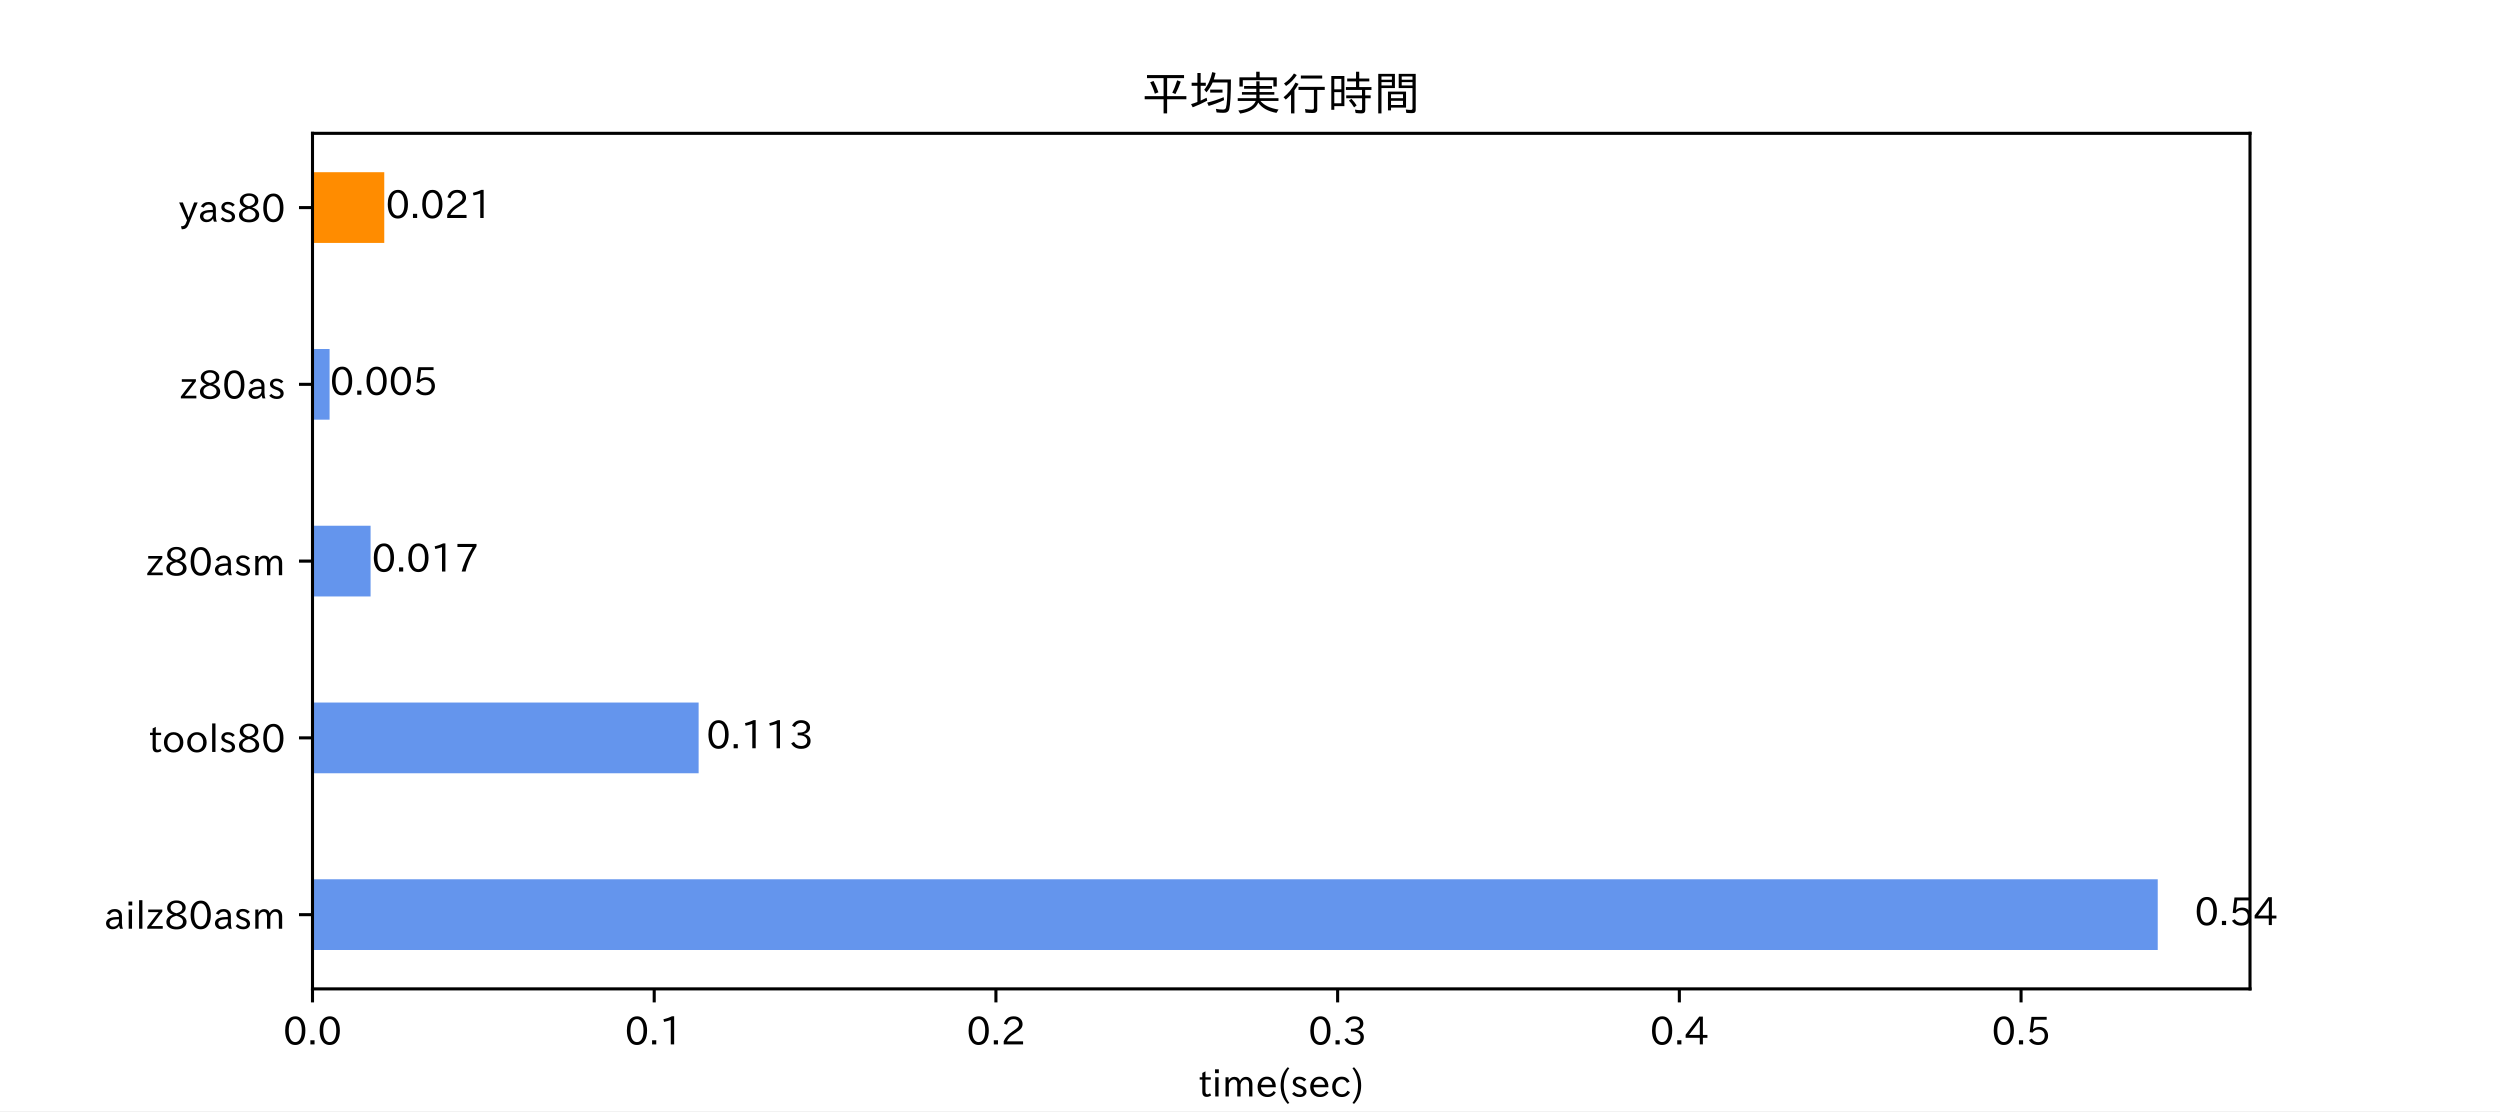
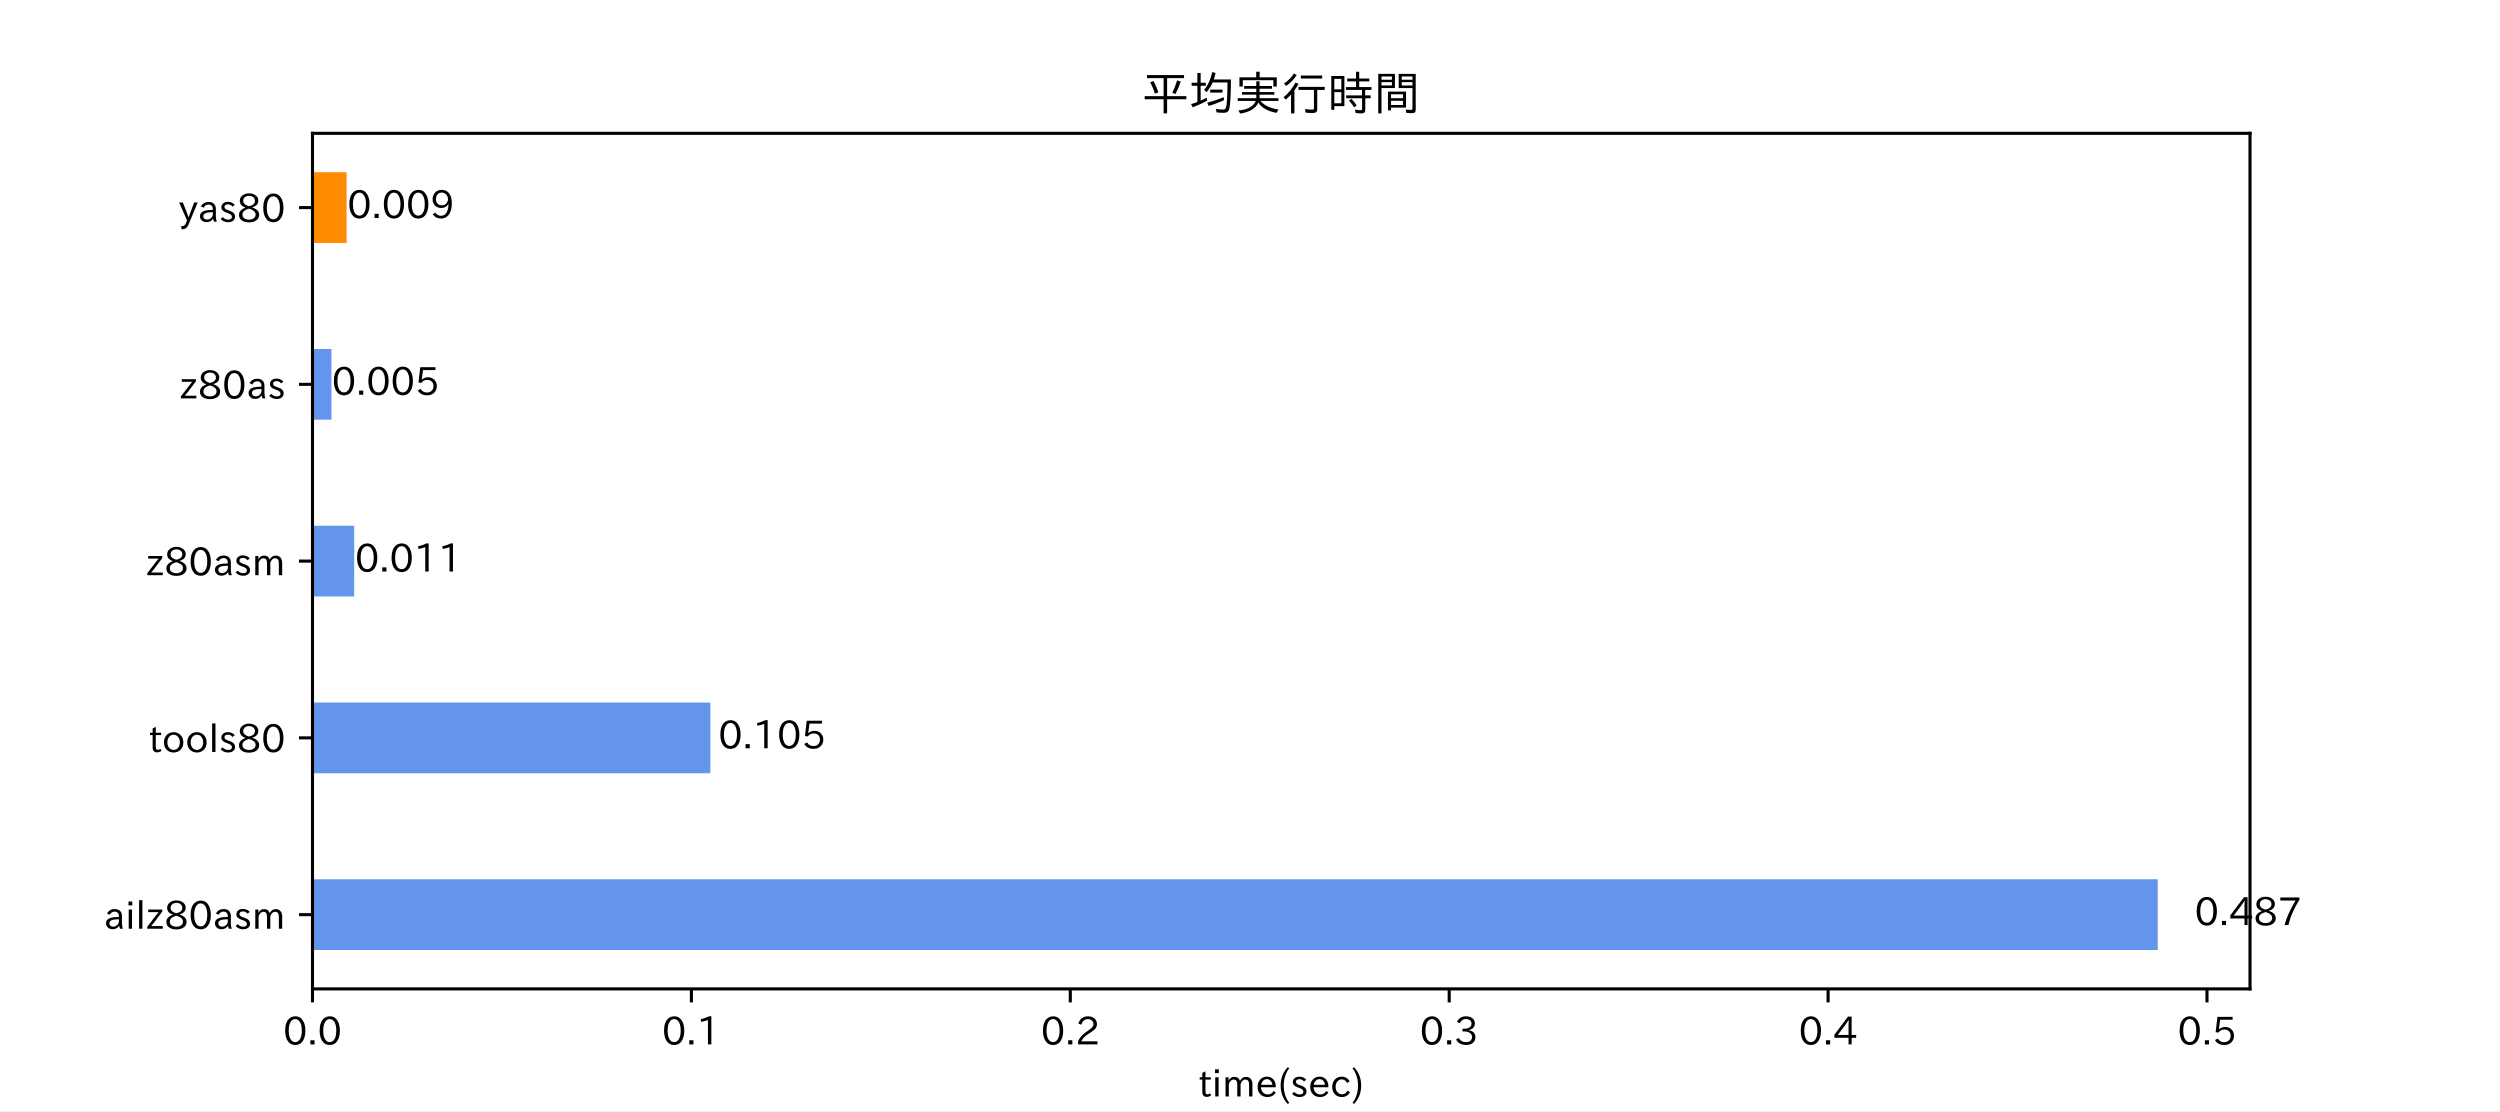
<svg xmlns="http://www.w3.org/2000/svg" xmlns:xlink="http://www.w3.org/1999/xlink" width="648pt" height="288pt" viewBox="0 0 648 288" version="1.1">
  <defs>
    <style type="text/css">*{stroke-linejoin: round; stroke-linecap: butt}</style>
  </defs>
  <g id="figure_1">
    <g id="patch_1">
      <path d="M 0 288  L 648 288  L 648 0  L 0 0  z " style="fill: #ffffff" />
    </g>
    <g id="axes_1">
      <g id="patch_2">
        <path d="M 81 256.32  L 583.2 256.32  L 583.2 34.56  L 81 34.56  z " style="fill: #ffffff" />
      </g>
      <g id="patch_3">
-         <path d="M 81 44.64  L 99.6 44.64  L 99.6 62.967  L 81 62.967  z " clip-path="url(#pcaa8db3b08)" style="fill: #ff8c00" />
+         <path d="M 81 44.64  L 89.839 44.64  L 89.839 62.967  L 81 62.967  z " clip-path="url(#p215a310bd5)" style="fill: #ff8c00" />
      </g>
      <g id="patch_4">
-         <path d="M 81 90.458  L 85.429 90.458  L 85.429 108.785  L 81 108.785  z " clip-path="url(#pcaa8db3b08)" style="fill: #6495ed" />
+         <path d="M 81 90.458  L 85.911 90.458  L 85.911 108.785  L 81 108.785  z " clip-path="url(#p215a310bd5)" style="fill: #6495ed" />
      </g>
      <g id="patch_5">
-         <path d="M 81 136.276  L 96.057 136.276  L 96.057 154.604  L 81 154.604  z " clip-path="url(#pcaa8db3b08)" style="fill: #6495ed" />
+         <path d="M 81 136.276  L 91.803 136.276  L 91.803 154.604  L 81 154.604  z " clip-path="url(#p215a310bd5)" style="fill: #6495ed" />
      </g>
      <g id="patch_6">
-         <path d="M 81 182.095  L 181.086 182.095  L 181.086 200.422  L 81 200.422  z " clip-path="url(#pcaa8db3b08)" style="fill: #6495ed" />
+         <path d="M 81 182.095  L 184.121 182.095  L 184.121 200.422  L 81 200.422  z " clip-path="url(#p215a310bd5)" style="fill: #6495ed" />
      </g>
      <g id="patch_7">
-         <path d="M 81 227.913  L 559.286 227.913  L 559.286 246.24  L 81 246.24  z " clip-path="url(#pcaa8db3b08)" style="fill: #6495ed" />
+         <path d="M 81 227.913  L 559.286 227.913  L 559.286 246.24  L 81 246.24  z " clip-path="url(#p215a310bd5)" style="fill: #6495ed" />
      </g>
      <g id="matplotlib.axis_1">
        <g id="xtick_1">
          <g id="line2d_1">
            <defs>
-               <path id="m68e9a81e2b" d="M 0 0  L 0 3.5  " style="stroke: #000000; stroke-width: 0.8" />
+               <path id="m4968c9f6e3" d="M 0 0  L 0 3.5  " style="stroke: #000000; stroke-width: 0.8" />
            </defs>
            <g>
-               <use xlink:href="#m68e9a81e2b" x="81" y="256.32" style="stroke: #000000; stroke-width: 0.8" />
+               <use xlink:href="#m4968c9f6e3" x="81" y="256.32" style="stroke: #000000; stroke-width: 0.8" />
            </g>
          </g>
          <g id="text_1">
            <g transform="translate(73.38047 270.8106) scale(0.1 -0.1)">
              <defs>
                <path id="IPAexGothic-30" d="M 2038 4725  Q 2881 4725 3334 3944  Q 3694 3325 3694 2344  Q 3694 1372 3334 741  Q 2888 -31 2016 -31  Q 1147 -31 700 741  Q 341 1372 341 2350  Q 341 3713 1000 4334  Q 1419 4725 2038 4725  z M 2016 4266  Q 1516 4266 1228 3759  Q 934 3247 934 2344  Q 934 1456 1222 947  Q 1513 447 2016 447  Q 2619 447 2909 1153  Q 3100 1622 3100 2375  Q 3100 3256 2806 3759  Q 2509 4266 2016 4266  z " transform="scale(0.015625)" />
                <path id="IPAexGothic-2e" d="M 1184 63  L 494 63  L 494 753  L 1184 753  L 1184 63  z " transform="scale(0.015625)" />
              </defs>
              <use xlink:href="#IPAexGothic-30" />
              <use xlink:href="#IPAexGothic-2e" transform="translate(62.98828 0)" />
              <use xlink:href="#IPAexGothic-30" transform="translate(89.4043 0)" />
            </g>
          </g>
        </g>
        <g id="xtick_2">
          <g id="line2d_2">
            <g>
-               <use xlink:href="#m68e9a81e2b" x="169.571" y="256.32" style="stroke: #000000; stroke-width: 0.8" />
+               <use xlink:href="#m4968c9f6e3" x="179.211" y="256.32" style="stroke: #000000; stroke-width: 0.8" />
            </g>
          </g>
          <g id="text_2">
-             <g transform="translate(161.9519 270.8106) scale(0.1 -0.1)">
+             <g transform="translate(171.5911 270.8106) scale(0.1 -0.1)">
              <defs>
                <path id="IPAexGothic-31" d="M 2463 63  L 1900 63  L 1900 4103  Q 1372 3922 788 3797  L 684 4231  Q 1519 4441 2106 4731  L 2463 4731  L 2463 63  z " transform="scale(0.015625)" />
              </defs>
              <use xlink:href="#IPAexGothic-30" />
              <use xlink:href="#IPAexGothic-2e" transform="translate(62.98828 0)" />
              <use xlink:href="#IPAexGothic-31" transform="translate(89.4043 0)" />
            </g>
          </g>
        </g>
        <g id="xtick_3">
          <g id="line2d_3">
            <g>
-               <use xlink:href="#m68e9a81e2b" x="258.143" y="256.32" style="stroke: #000000; stroke-width: 0.8" />
+               <use xlink:href="#m4968c9f6e3" x="277.421" y="256.32" style="stroke: #000000; stroke-width: 0.8" />
            </g>
          </g>
          <g id="text_3">
-             <g transform="translate(250.5233 270.8106) scale(0.1 -0.1)">
+             <g transform="translate(269.8017 270.8106) scale(0.1 -0.1)">
              <defs>
                <path id="IPAexGothic-32" d="M 3659 63  L 447 63  L 447 594  Q 825 1475 1894 2203  L 2072 2322  Q 2619 2697 2791 2906  Q 2988 3153 2988 3444  Q 2988 3772 2756 4003  Q 2500 4259 2084 4259  Q 1250 4259 991 3328  L 497 3506  Q 853 4725 2116 4725  Q 2806 4725 3216 4316  Q 3575 3947 3575 3425  Q 3575 3038 3344 2722  Q 3131 2416 2366 1938  L 2231 1856  Q 1256 1253 978 569  L 3659 569  L 3659 63  z " transform="scale(0.015625)" />
              </defs>
              <use xlink:href="#IPAexGothic-30" />
              <use xlink:href="#IPAexGothic-2e" transform="translate(62.98828 0)" />
              <use xlink:href="#IPAexGothic-32" transform="translate(89.4043 0)" />
            </g>
          </g>
        </g>
        <g id="xtick_4">
          <g id="line2d_4">
            <g>
-               <use xlink:href="#m68e9a81e2b" x="346.714" y="256.32" style="stroke: #000000; stroke-width: 0.8" />
+               <use xlink:href="#m4968c9f6e3" x="375.632" y="256.32" style="stroke: #000000; stroke-width: 0.8" />
            </g>
          </g>
          <g id="text_4">
-             <g transform="translate(339.0948 270.8106) scale(0.1 -0.1)">
+             <g transform="translate(368.0123 270.8106) scale(0.1 -0.1)">
              <defs>
                <path id="IPAexGothic-33" d="M 2381 2419  Q 3506 2216 3506 1278  Q 3506 716 3128 356  Q 2709 -31 1944 -31  Q 797 -31 288 881  L 756 1131  Q 1109 441 1938 441  Q 2425 441 2694 691  Q 2950 928 2950 1291  Q 2950 1719 2566 1978  Q 2216 2213 1644 2213  L 1363 2213  L 1363 2669  L 1656 2669  Q 2231 2669 2534 2888  Q 2859 3119 2859 3509  Q 2859 3934 2494 4138  Q 2259 4278 1931 4278  Q 1238 4278 903 3578  L 434 3803  Q 897 4725 1938 4725  Q 2597 4725 3006 4394  Q 3416 4069 3416 3534  Q 3416 3028 3019 2706  Q 2763 2500 2381 2444  L 2381 2419  z " transform="scale(0.015625)" />
              </defs>
              <use xlink:href="#IPAexGothic-30" />
              <use xlink:href="#IPAexGothic-2e" transform="translate(62.98828 0)" />
              <use xlink:href="#IPAexGothic-33" transform="translate(89.4043 0)" />
            </g>
          </g>
        </g>
        <g id="xtick_5">
          <g id="line2d_5">
            <g>
-               <use xlink:href="#m68e9a81e2b" x="435.286" y="256.32" style="stroke: #000000; stroke-width: 0.8" />
+               <use xlink:href="#m4968c9f6e3" x="473.842" y="256.32" style="stroke: #000000; stroke-width: 0.8" />
            </g>
          </g>
          <g id="text_5">
-             <g transform="translate(427.6662 270.8106) scale(0.1 -0.1)">
+             <g transform="translate(466.2229 270.8106) scale(0.1 -0.1)">
              <defs>
                <path id="IPAexGothic-34" d="M 3813 1159  L 3059 1159  L 3059 63  L 2547 63  L 2547 1159  L 197 1159  L 197 1672  L 2456 4678  L 3059 4678  L 3059 1634  L 3813 1634  L 3813 1159  z M 2578 4109  L 2559 4109  Q 2278 3656 2003 3284  L 759 1634  L 2547 1634  L 2547 3144  Q 2547 3481 2578 4109  z " transform="scale(0.015625)" />
              </defs>
              <use xlink:href="#IPAexGothic-30" />
              <use xlink:href="#IPAexGothic-2e" transform="translate(62.98828 0)" />
              <use xlink:href="#IPAexGothic-34" transform="translate(89.4043 0)" />
            </g>
          </g>
        </g>
        <g id="xtick_6">
          <g id="line2d_6">
            <g>
-               <use xlink:href="#m68e9a81e2b" x="523.857" y="256.32" style="stroke: #000000; stroke-width: 0.8" />
+               <use xlink:href="#m4968c9f6e3" x="572.053" y="256.32" style="stroke: #000000; stroke-width: 0.8" />
            </g>
          </g>
          <g id="text_6">
-             <g transform="translate(516.2376 270.8106) scale(0.1 -0.1)">
+             <g transform="translate(564.4336 270.8106) scale(0.1 -0.1)">
              <defs>
                <path id="IPAexGothic-35" d="M 1178 2603  Q 1634 2963 2172 2963  Q 2816 2963 3241 2528  Q 3638 2113 3638 1497  Q 3638 938 3297 513  Q 2869 -31 2031 -31  Q 959 -31 469 784  L 938 1028  Q 1309 434 2013 434  Q 2466 434 2769 716  Q 3081 1013 3081 1503  Q 3081 1966 2806 2241  Q 2519 2528 2056 2528  Q 1406 2528 1072 2028  L 591 2091  L 884 4634  L 3406 4634  L 3406 4153  L 1341 4153  L 1134 2603  L 1178 2603  z " transform="scale(0.015625)" />
              </defs>
              <use xlink:href="#IPAexGothic-30" />
              <use xlink:href="#IPAexGothic-2e" transform="translate(62.98828 0)" />
              <use xlink:href="#IPAexGothic-35" transform="translate(89.4043 0)" />
            </g>
          </g>
        </g>
        <g id="text_7">
          <g transform="translate(310.6156 284.3028) scale(0.1 -0.1)">
            <defs>
              <path id="IPAexGothic-74" d="M 2125 241  Q 1769 -6 1397 -6  Q 653 -6 653 831  L 653 2859  L 219 2859  L 219 3250  L 653 3250  L 653 3966  L 1178 4228  L 1178 3250  L 2063 3250  L 2063 2859  L 1178 2859  L 1178 906  Q 1178 416 1513 416  Q 1738 416 1941 588  L 2125 241  z " transform="scale(0.015625)" />
              <path id="IPAexGothic-69" d="M 1178 3928  L 550 3928  L 550 4569  L 1178 4569  L 1178 3928  z M 1138 63  L 588 63  L 588 3250  L 1138 3250  L 1138 63  z " transform="scale(0.015625)" />
              <path id="IPAexGothic-6d" d="M 5022 63  L 4472 63  L 4472 2059  Q 4472 2869 3847 2869  Q 3550 2869 3303 2594  Q 3128 2397 3059 2103  L 3059 63  L 2509 63  L 2509 2066  Q 2509 2869 1919 2869  Q 1606 2869 1369 2594  Q 1113 2306 1113 2041  L 1113 63  L 563 63  L 563 3250  L 1075 3250  L 1075 2700  Q 1391 3316 2028 3316  Q 2725 3316 2956 2647  Q 3303 3316 3953 3316  Q 4478 3316 4772 2944  Q 5022 2638 5022 2072  L 5022 63  z " transform="scale(0.015625)" />
              <path id="IPAexGothic-65" d="M 863 1594  Q 891 1041 1209 722  Q 1534 397 1997 397  Q 2606 397 2963 966  L 3322 728  Q 2869 -31 1931 -31  Q 1222 -31 766 422  Q 306 884 306 1641  Q 306 2444 788 2925  Q 1216 3353 1856 3353  Q 2459 3353 2866 2956  Q 3322 2494 3322 1722  L 3322 1594  L 863 1594  z M 2756 1997  Q 2709 2431 2450 2681  Q 2194 2938 1844 2938  Q 1438 2938 1150 2591  Q 953 2356 894 1997  L 2756 1997  z " transform="scale(0.015625)" />
              <path id="IPAexGothic-28" d="M 1928 -1016  L 1653 -1166  Q 488 69 488 1875  Q 488 3678 1653 4909  L 1928 4763  Q 1006 3522 1006 1881  Q 1006 203 1928 -1016  z " transform="scale(0.015625)" />
              <path id="IPAexGothic-73" d="M 2234 2547  Q 1938 2931 1484 2931  Q 891 2931 891 2475  Q 891 2153 1531 1944  L 1741 1875  Q 2650 1578 2650 894  Q 2650 434 2272 172  Q 1972 -31 1497 -31  Q 766 -31 256 503  L 603 819  Q 997 397 1516 397  Q 2131 397 2131 875  Q 2131 1238 1453 1478  L 1234 1553  Q 378 1853 378 2431  Q 378 2797 628 3047  Q 928 3347 1453 3347  Q 2156 3347 2606 2859  L 2234 2547  z " transform="scale(0.015625)" />
              <path id="IPAexGothic-63" d="M 3269 784  Q 2834 -31 1900 -31  Q 1228 -31 788 409  Q 313 891 313 1663  Q 313 2428 788 2913  Q 1222 3347 1881 3347  Q 2813 3347 3206 2541  L 2763 2309  Q 2484 2900 1900 2900  Q 1516 2900 1234 2619  Q 881 2266 881 1650  Q 881 1069 1222 728  Q 1522 428 1956 428  Q 2547 428 2847 1016  L 3269 784  z " transform="scale(0.015625)" />
              <path id="IPAexGothic-29" d="M 466 4909  Q 1638 3672 1638 1875  Q 1638 75 466 -1166  L 191 -1016  Q 1119 216 1119 1881  Q 1119 3509 191 4763  L 466 4909  z " transform="scale(0.015625)" />
            </defs>
            <use xlink:href="#IPAexGothic-74" />
            <use xlink:href="#IPAexGothic-69" transform="translate(34.61914 0)" />
            <use xlink:href="#IPAexGothic-6d" transform="translate(61.62109 0)" />
            <use xlink:href="#IPAexGothic-65" transform="translate(148.7305 0)" />
            <use xlink:href="#IPAexGothic-28" transform="translate(205.6152 0)" />
            <use xlink:href="#IPAexGothic-73" transform="translate(238.916 0)" />
            <use xlink:href="#IPAexGothic-65" transform="translate(285.1074 0)" />
            <use xlink:href="#IPAexGothic-63" transform="translate(341.9922 0)" />
            <use xlink:href="#IPAexGothic-29" transform="translate(396.3867 0)" />
          </g>
        </g>
      </g>
      <g id="matplotlib.axis_2">
        <g id="ytick_1">
          <g id="line2d_7">
            <defs>
-               <path id="m4213955fa1" d="M 0 0  L -3.5 0  " style="stroke: #000000; stroke-width: 0.8" />
+               <path id="mace88168f4" d="M 0 0  L -3.5 0  " style="stroke: #000000; stroke-width: 0.8" />
            </defs>
            <g>
-               <use xlink:href="#m4213955fa1" x="81" y="53.804" style="stroke: #000000; stroke-width: 0.8" />
+               <use xlink:href="#mace88168f4" x="81" y="53.804" style="stroke: #000000; stroke-width: 0.8" />
            </g>
          </g>
          <g id="text_8">
            <g transform="translate(46.36406 57.54895) scale(0.1 -0.1)">
              <defs>
                <path id="IPAexGothic-79" d="M 3122 3250  L 1575 -488  Q 1278 -1203 550 -1203  L 478 -1203  L 344 -703  L 447 -703  Q 969 -703 1150 -238  L 1356 275  L 38 3250  L 659 3250  L 1363 1459  Q 1528 1025 1606 781  L 1625 781  Q 1750 1169 1863 1459  L 2528 3250  L 3122 3250  z " transform="scale(0.015625)" />
                <path id="IPAexGothic-61" d="M 3156 63  L 2672 63  Q 2559 303 2531 556  L 2509 556  Q 2147 -25 1428 -25  Q 934 -25 622 288  Q 347 563 347 959  Q 347 1947 2050 1997  L 2478 2009  L 2478 2175  Q 2478 2509 2288 2700  Q 2088 2900 1775 2900  Q 1238 2900 969 2378  L 494 2597  Q 938 3328 1788 3328  Q 2375 3328 2691 3000  Q 2984 2706 2984 2169  L 2984 997  Q 2984 400 3156 63  z M 2491 1625  L 2141 1619  Q 903 1591 903 953  Q 903 728 1050 581  Q 1231 403 1525 403  Q 1934 403 2234 703  Q 2491 969 2491 1344  L 2491 1625  z " transform="scale(0.015625)" />
                <path id="IPAexGothic-38" d="M 2541 2425  Q 3700 2031 3700 1197  Q 3700 541 3100 197  Q 2663 -56 2016 -56  Q 1366 -56 928 197  Q 347 531 347 1178  Q 347 1988 1409 2381  L 1409 2400  Q 481 2734 481 3509  Q 481 4100 981 4456  Q 1406 4756 2019 4756  Q 2703 4756 3131 4403  Q 3553 4069 3553 3566  Q 3553 2706 2541 2444  L 2541 2425  z M 2022 2625  Q 2997 2856 2997 3528  Q 2997 3916 2675 4150  Q 2413 4347 2016 4347  Q 1606 4347 1331 4128  Q 1050 3897 1050 3522  Q 1050 3150 1350 2925  Q 1494 2809 1722 2722  Q 1984 2616 2022 2625  z M 1978 2209  Q 922 1931 922 1216  Q 922 775 1313 556  Q 1606 391 2009 391  Q 2575 391 2881 697  Q 3106 922 3106 1250  Q 3106 1594 2794 1850  Q 2609 1994 2350 2100  Q 2047 2222 1978 2209  z " transform="scale(0.015625)" />
              </defs>
              <use xlink:href="#IPAexGothic-79" />
              <use xlink:href="#IPAexGothic-61" transform="translate(49.21875 0)" />
              <use xlink:href="#IPAexGothic-73" transform="translate(104.1992 0)" />
              <use xlink:href="#IPAexGothic-38" transform="translate(150.3906 0)" />
              <use xlink:href="#IPAexGothic-30" transform="translate(213.3789 0)" />
            </g>
          </g>
        </g>
        <g id="ytick_2">
          <g id="line2d_8">
            <g>
-               <use xlink:href="#m4213955fa1" x="81" y="99.622" style="stroke: #000000; stroke-width: 0.8" />
+               <use xlink:href="#mace88168f4" x="81" y="99.622" style="stroke: #000000; stroke-width: 0.8" />
            </g>
          </g>
          <g id="text_9">
            <g transform="translate(46.55469 103.3671) scale(0.1 -0.1)">
              <defs>
                <path id="IPAexGothic-7a" d="M 2778 63  L 206 63  L 206 381  L 1575 2175  Q 1822 2500 2081 2797  L 2081 2816  L 366 2816  L 366 3250  L 2703 3250  L 2703 2900  L 1378 1138  Q 1256 975 872 522  L 872 503  L 2778 503  L 2778 63  z " transform="scale(0.015625)" />
              </defs>
              <use xlink:href="#IPAexGothic-7a" />
              <use xlink:href="#IPAexGothic-38" transform="translate(47.31445 0)" />
              <use xlink:href="#IPAexGothic-30" transform="translate(110.3027 0)" />
              <use xlink:href="#IPAexGothic-61" transform="translate(173.291 0)" />
              <use xlink:href="#IPAexGothic-73" transform="translate(228.2715 0)" />
            </g>
          </g>
        </g>
        <g id="ytick_3">
          <g id="line2d_9">
            <g>
-               <use xlink:href="#m4213955fa1" x="81" y="145.44" style="stroke: #000000; stroke-width: 0.8" />
+               <use xlink:href="#mace88168f4" x="81" y="145.44" style="stroke: #000000; stroke-width: 0.8" />
            </g>
          </g>
          <g id="text_10">
            <g transform="translate(37.84375 149.1853) scale(0.1 -0.1)">
              <use xlink:href="#IPAexGothic-7a" />
              <use xlink:href="#IPAexGothic-38" transform="translate(47.31445 0)" />
              <use xlink:href="#IPAexGothic-30" transform="translate(110.3027 0)" />
              <use xlink:href="#IPAexGothic-61" transform="translate(173.291 0)" />
              <use xlink:href="#IPAexGothic-73" transform="translate(228.2715 0)" />
              <use xlink:href="#IPAexGothic-6d" transform="translate(274.4629 0)" />
            </g>
          </g>
        </g>
        <g id="ytick_4">
          <g id="line2d_10">
            <g>
-               <use xlink:href="#m4213955fa1" x="81" y="191.258" style="stroke: #000000; stroke-width: 0.8" />
+               <use xlink:href="#mace88168f4" x="81" y="191.258" style="stroke: #000000; stroke-width: 0.8" />
            </g>
          </g>
          <g id="text_11">
            <g transform="translate(38.54062 195.0035) scale(0.1 -0.1)">
              <defs>
                <path id="IPAexGothic-6f" d="M 1919 3341  Q 2594 3341 3056 2888  Q 3531 2413 3531 1638  Q 3531 888 3066 422  Q 2609 -31 1919 -31  Q 1228 -31 781 416  Q 313 881 313 1656  Q 313 2413 788 2888  Q 1241 3341 1919 3341  z M 1919 2919  Q 1519 2919 1241 2631  Q 888 2278 888 1650  Q 888 1031 1234 684  Q 1516 403 1919 403  Q 2331 403 2609 691  Q 2956 1038 2956 1672  Q 2956 2269 2603 2631  Q 2316 2919 1919 2919  z " transform="scale(0.015625)" />
                <path id="IPAexGothic-6c" d="M 1131 63  L 581 63  L 581 4794  L 1131 4794  L 1131 63  z " transform="scale(0.015625)" />
              </defs>
              <use xlink:href="#IPAexGothic-74" />
              <use xlink:href="#IPAexGothic-6f" transform="translate(34.61914 0)" />
              <use xlink:href="#IPAexGothic-6f" transform="translate(95.01953 0)" />
              <use xlink:href="#IPAexGothic-6c" transform="translate(155.4199 0)" />
              <use xlink:href="#IPAexGothic-73" transform="translate(182.4219 0)" />
              <use xlink:href="#IPAexGothic-38" transform="translate(228.6133 0)" />
              <use xlink:href="#IPAexGothic-30" transform="translate(291.6016 0)" />
            </g>
          </g>
        </g>
        <g id="ytick_5">
          <g id="line2d_11">
            <g>
-               <use xlink:href="#m4213955fa1" x="81" y="237.076" style="stroke: #000000; stroke-width: 0.8" />
+               <use xlink:href="#mace88168f4" x="81" y="237.076" style="stroke: #000000; stroke-width: 0.8" />
            </g>
          </g>
          <g id="text_12">
            <g transform="translate(26.94531 240.8217) scale(0.1 -0.1)">
              <use xlink:href="#IPAexGothic-61" />
              <use xlink:href="#IPAexGothic-69" transform="translate(54.98047 0)" />
              <use xlink:href="#IPAexGothic-6c" transform="translate(81.98242 0)" />
              <use xlink:href="#IPAexGothic-7a" transform="translate(108.9844 0)" />
              <use xlink:href="#IPAexGothic-38" transform="translate(156.2988 0)" />
              <use xlink:href="#IPAexGothic-30" transform="translate(219.2871 0)" />
              <use xlink:href="#IPAexGothic-61" transform="translate(282.2754 0)" />
              <use xlink:href="#IPAexGothic-73" transform="translate(337.2559 0)" />
              <use xlink:href="#IPAexGothic-6d" transform="translate(383.4473 0)" />
            </g>
          </g>
        </g>
      </g>
      <g id="patch_8">
        <path d="M 81 256.32  L 81 34.56  " style="fill: none; stroke: #000000; stroke-width: 0.8; stroke-linejoin: miter; stroke-linecap: square" />
      </g>
      <g id="patch_9">
        <path d="M 583.2 256.32  L 583.2 34.56  " style="fill: none; stroke: #000000; stroke-width: 0.8; stroke-linejoin: miter; stroke-linecap: square" />
      </g>
      <g id="patch_10">
        <path d="M 81 256.32  L 583.2 256.32  " style="fill: none; stroke: #000000; stroke-width: 0.8; stroke-linejoin: miter; stroke-linecap: square" />
      </g>
      <g id="patch_11">
        <path d="M 81 34.56  L 583.2 34.56  " style="fill: none; stroke: #000000; stroke-width: 0.8; stroke-linejoin: miter; stroke-linecap: square" />
      </g>
      <g id="text_13">
-         <g transform="translate(99.972 56.59895) scale(0.1 -0.1)">
+         <g transform="translate(90.01574 56.59895) scale(0.1 -0.1)">
+           <defs>
+             <path id="IPAexGothic-39" d="M 2984 2356  Q 2544 1716 1813 1716  Q 1253 1716 847 2056  Q 366 2459 366 3163  Q 366 3813 769 4266  Q 1181 4725 1869 4725  Q 2800 4725 3241 3950  Q 3559 3378 3559 2472  Q 3559 1250 3041 588  Q 2553 -31 1769 -31  Q 859 -31 391 703  L 853 953  Q 1156 428 1753 428  Q 2922 428 3009 2356  L 2984 2356  z M 1888 4278  Q 1450 4278 1172 3950  Q 922 3653 922 3200  Q 922 2741 1159 2478  Q 1434 2163 1906 2163  Q 2431 2163 2728 2572  Q 2925 2847 2925 3169  Q 2925 3553 2694 3863  Q 2375 4278 1888 4278  z " transform="scale(0.015625)" />
+           </defs>
          <use xlink:href="#IPAexGothic-30" />
          <use xlink:href="#IPAexGothic-2e" transform="translate(62.98828 0)" />
          <use xlink:href="#IPAexGothic-30" transform="translate(89.4043 0)" />
-           <use xlink:href="#IPAexGothic-32" transform="translate(152.3926 0)" />
-           <use xlink:href="#IPAexGothic-31" transform="translate(215.3809 0)" />
+           <use xlink:href="#IPAexGothic-30" transform="translate(152.3926 0)" />
+           <use xlink:href="#IPAexGothic-39" transform="translate(215.3809 0)" />
        </g>
      </g>
      <g id="text_14">
-         <g transform="translate(85.51714 102.4171) scale(0.1 -0.1)">
+         <g transform="translate(86.00874 102.4171) scale(0.1 -0.1)">
          <use xlink:href="#IPAexGothic-30" />
          <use xlink:href="#IPAexGothic-2e" transform="translate(62.98828 0)" />
          <use xlink:href="#IPAexGothic-30" transform="translate(89.4043 0)" />
          <use xlink:href="#IPAexGothic-30" transform="translate(152.3926 0)" />
          <use xlink:href="#IPAexGothic-35" transform="translate(215.3809 0)" />
        </g>
      </g>
      <g id="text_15">
-         <g transform="translate(96.35829 148.2353) scale(0.1 -0.1)">
+         <g transform="translate(92.01923 148.2353) scale(0.1 -0.1)">
+           <use xlink:href="#IPAexGothic-30" />
+           <use xlink:href="#IPAexGothic-2e" transform="translate(62.98828 0)" />
+           <use xlink:href="#IPAexGothic-30" transform="translate(89.4043 0)" />
+           <use xlink:href="#IPAexGothic-31" transform="translate(152.3926 0)" />
+           <use xlink:href="#IPAexGothic-31" transform="translate(215.3809 0)" />
+         </g>
+       </g>
+       <g id="text_16">
+         <g transform="translate(186.1836 194.0535) scale(0.1 -0.1)">
+           <use xlink:href="#IPAexGothic-30" />
+           <use xlink:href="#IPAexGothic-2e" transform="translate(62.98828 0)" />
+           <use xlink:href="#IPAexGothic-31" transform="translate(89.4043 0)" />
+           <use xlink:href="#IPAexGothic-30" transform="translate(152.3926 0)" />
+           <use xlink:href="#IPAexGothic-35" transform="translate(215.3809 0)" />
+         </g>
+       </g>
+       <g id="text_17">
+         <g transform="translate(568.8514 239.8717) scale(0.1 -0.1)">
          <defs>
            <path id="IPAexGothic-37" d="M 3597 4263  Q 2238 2106 1778 63  L 1131 63  Q 1581 1834 2950 4128  L 428 4128  L 428 4634  L 3597 4634  L 3597 4263  z " transform="scale(0.015625)" />
          </defs>
          <use xlink:href="#IPAexGothic-30" />
          <use xlink:href="#IPAexGothic-2e" transform="translate(62.98828 0)" />
-           <use xlink:href="#IPAexGothic-30" transform="translate(89.4043 0)" />
-           <use xlink:href="#IPAexGothic-31" transform="translate(152.3926 0)" />
+           <use xlink:href="#IPAexGothic-34" transform="translate(89.4043 0)" />
+           <use xlink:href="#IPAexGothic-38" transform="translate(152.3926 0)" />
          <use xlink:href="#IPAexGothic-37" transform="translate(215.3809 0)" />
-         </g>
-       </g>
-       <g id="text_16">
-         <g transform="translate(183.0874 194.0535) scale(0.1 -0.1)">
-           <use xlink:href="#IPAexGothic-30" />
-           <use xlink:href="#IPAexGothic-2e" transform="translate(62.98828 0)" />
-           <use xlink:href="#IPAexGothic-31" transform="translate(89.4043 0)" />
-           <use xlink:href="#IPAexGothic-31" transform="translate(152.3926 0)" />
-           <use xlink:href="#IPAexGothic-33" transform="translate(215.3809 0)" />
-         </g>
-       </g>
-       <g id="text_17">
-         <g transform="translate(568.8514 239.8717) scale(0.1 -0.1)">
-           <use xlink:href="#IPAexGothic-30" />
-           <use xlink:href="#IPAexGothic-2e" transform="translate(62.98828 0)" />
-           <use xlink:href="#IPAexGothic-35" transform="translate(89.4043 0)" />
-           <use xlink:href="#IPAexGothic-34" transform="translate(152.3926 0)" />
        </g>
      </g>
      <g id="text_18">
        <g transform="translate(296.1 28.56) scale(0.12 -0.12)">
          <defs>
            <path id="IPAexGothic-5e73" d="M 3422 4428  L 3422 1941  L 6084 1941  L 6084 1513  L 3422 1513  L 3422 -447  L 2934 -447  L 2934 1513  L 322 1513  L 322 1941  L 2934 1941  L 2934 4428  L 641 4428  L 641 4856  L 5763 4856  L 5763 4428  L 3422 4428  z M 1728 2278  Q 1488 3094 1081 3859  L 1544 4038  Q 1875 3422 2222 2472  L 1728 2278  z M 4134 2425  Q 4509 3138 4813 4128  L 5306 3944  Q 4984 3006 4569 2228  L 4134 2425  z " transform="scale(0.015625)" />
            <path id="IPAexGothic-5747" d="M 1206 3794  L 1206 5144  L 1659 5144  L 1659 3794  L 2369 3794  L 2369 3372  L 1659 3372  L 1659 1325  Q 2078 1513 2484 1722  L 2566 1313  Q 1556 775 559 397  L 334 838  Q 803 975 1206 1138  L 1206 3372  L 413 3372  L 413 3794  L 1206 3794  z M 3475 4244  L 5844 4244  Q 5834 1131 5619 184  Q 5494 -366 4838 -366  Q 4369 -366 3859 -306  L 3769 184  Q 4241 88 4731 88  Q 5059 88 5147 306  Q 5359 919 5369 3828  L 3316 3828  Q 3013 3119 2466 2472  L 2150 2828  Q 2944 3788 3259 5263  L 3719 5147  Q 3619 4663 3475 4244  z M 2975 2847  L 4678 2847  L 4678 2431  L 2975 2431  L 2975 2847  z M 2559 1044  Q 3747 1338 4838 1797  L 4891 1388  Q 3831 891 2766 588  L 2559 1044  z " transform="scale(0.015625)" />
            <path id="IPAexGothic-5b9f" d="M 3525 1275  Q 4288 350 6022 91  L 5738 -375  Q 3953 -41 3219 1050  Q 2731 -144 728 -472  L 466 -44  Q 2422 150 2872 1275  L 384 1275  L 384 1659  L 2950 1659  L 2950 2144  L 966 2144  L 966 2509  L 2950 2509  L 2950 2969  L 1266 2969  L 1266 3341  L 2950 3341  L 2950 3988  L 3403 3988  L 3403 3341  L 5125 3341  L 5125 2969  L 3403 2969  L 3403 2509  L 5444 2509  L 5444 2144  L 3403 2144  L 3403 1659  L 6016 1659  L 6016 1275  L 3525 1275  z M 3413 4544  L 5778 4544  L 5778 3269  L 5309 3269  L 5309 4147  L 1084 4147  L 1084 3269  L 616 3269  L 616 4544  L 2938 4544  L 2938 5313  L 3413 5313  L 3413 4544  z " transform="scale(0.015625)" />
            <path id="IPAexGothic-884c" d="M 1822 2753  L 1822 -447  L 1353 -447  L 1353 2169  Q 966 1744 622 1466  L 316 1791  Q 1294 2559 1969 3822  L 2397 3634  Q 2109 3138 1822 2753  z M 4975 2803  L 4975 103  Q 4975 -391 4369 -391  Q 3925 -391 3356 -341  L 3288 159  Q 3775 78 4259 78  Q 4516 78 4516 319  L 4516 2803  L 2384 2803  L 2384 3225  L 6013 3225  L 6013 2803  L 4975 2803  z M 384 3691  Q 1231 4256 1756 5075  L 2144 4850  Q 1541 3947 666 3347  L 384 3691  z M 2709 4794  L 5659 4794  L 5659 4378  L 2709 4378  L 2709 4794  z " transform="scale(0.015625)" />
            <path id="IPAexGothic-6642" d="M 2328 4728  L 2328 563  L 934 563  L 934 56  L 519 56  L 519 4728  L 2328 4728  z M 934 4331  L 934 2881  L 1906 2881  L 1906 4331  L 934 4331  z M 934 2497  L 934 953  L 1906 953  L 1906 2497  L 934 2497  z M 3938 4372  L 3938 5313  L 4378 5313  L 4378 4372  L 5772 4372  L 5772 3981  L 4378 3981  L 4378 3194  L 6072 3194  L 6072 2803  L 5203 2803  L 5203 2047  L 5959 2047  L 5959 1650  L 5216 1650  L 5216 31  Q 5216 -447 4691 -447  Q 4394 -447 3888 -391  L 3784 78  Q 4272 0 4591 0  Q 4775 0 4775 172  L 4775 1650  L 2581 1650  L 2581 2047  L 4763 2047  L 4763 2803  L 2538 2803  L 2538 3194  L 3938 3194  L 3938 3981  L 2716 3981  L 2716 4372  L 3938 4372  z M 3669 384  Q 3331 950 2956 1325  L 3291 1575  Q 3719 1147 4025 659  L 3669 384  z " transform="scale(0.015625)" />
            <path id="IPAexGothic-9593" d="M 4450 2566  L 4450 353  L 2375 353  L 2375 -25  L 1953 -25  L 1953 2566  L 4450 2566  z M 4028 2200  L 2375 2200  L 2375 1653  L 4028 1653  L 4028 2200  z M 4028 1300  L 2375 1300  L 2375 719  L 4028 719  L 4028 1300  z M 2913 5019  L 2913 3059  L 1056 3059  L 1056 -447  L 609 -447  L 609 5019  L 2913 5019  z M 1056 4659  L 1056 4206  L 2497 4206  L 2497 4659  L 1056 4659  z M 1056 3881  L 1056 3413  L 2497 3413  L 2497 3881  L 1056 3881  z M 5788 5019  L 5788 91  Q 5788 -225 5641 -331  Q 5525 -409 5231 -409  Q 4803 -409 4481 -366  L 4419 97  Q 4853 38 5128 38  Q 5341 38 5341 244  L 5341 3059  L 3438 3059  L 3438 5019  L 5788 5019  z M 3853 4659  L 3853 4206  L 5341 4206  L 5341 4659  L 3853 4659  z M 3853 3881  L 3853 3413  L 5341 3413  L 5341 3881  L 3853 3881  z " transform="scale(0.015625)" />
          </defs>
          <use xlink:href="#IPAexGothic-5e73" />
          <use xlink:href="#IPAexGothic-5747" transform="translate(100 0)" />
          <use xlink:href="#IPAexGothic-5b9f" transform="translate(200 0)" />
          <use xlink:href="#IPAexGothic-884c" transform="translate(300 0)" />
          <use xlink:href="#IPAexGothic-6642" transform="translate(400 0)" />
          <use xlink:href="#IPAexGothic-9593" transform="translate(500 0)" />
        </g>
      </g>
    </g>
  </g>
  <defs>
-     <clipPath id="pcaa8db3b08">
+     <clipPath id="p215a310bd5">
      <rect x="81" y="34.56" width="502.2" height="221.76" />
    </clipPath>
  </defs>
</svg>
